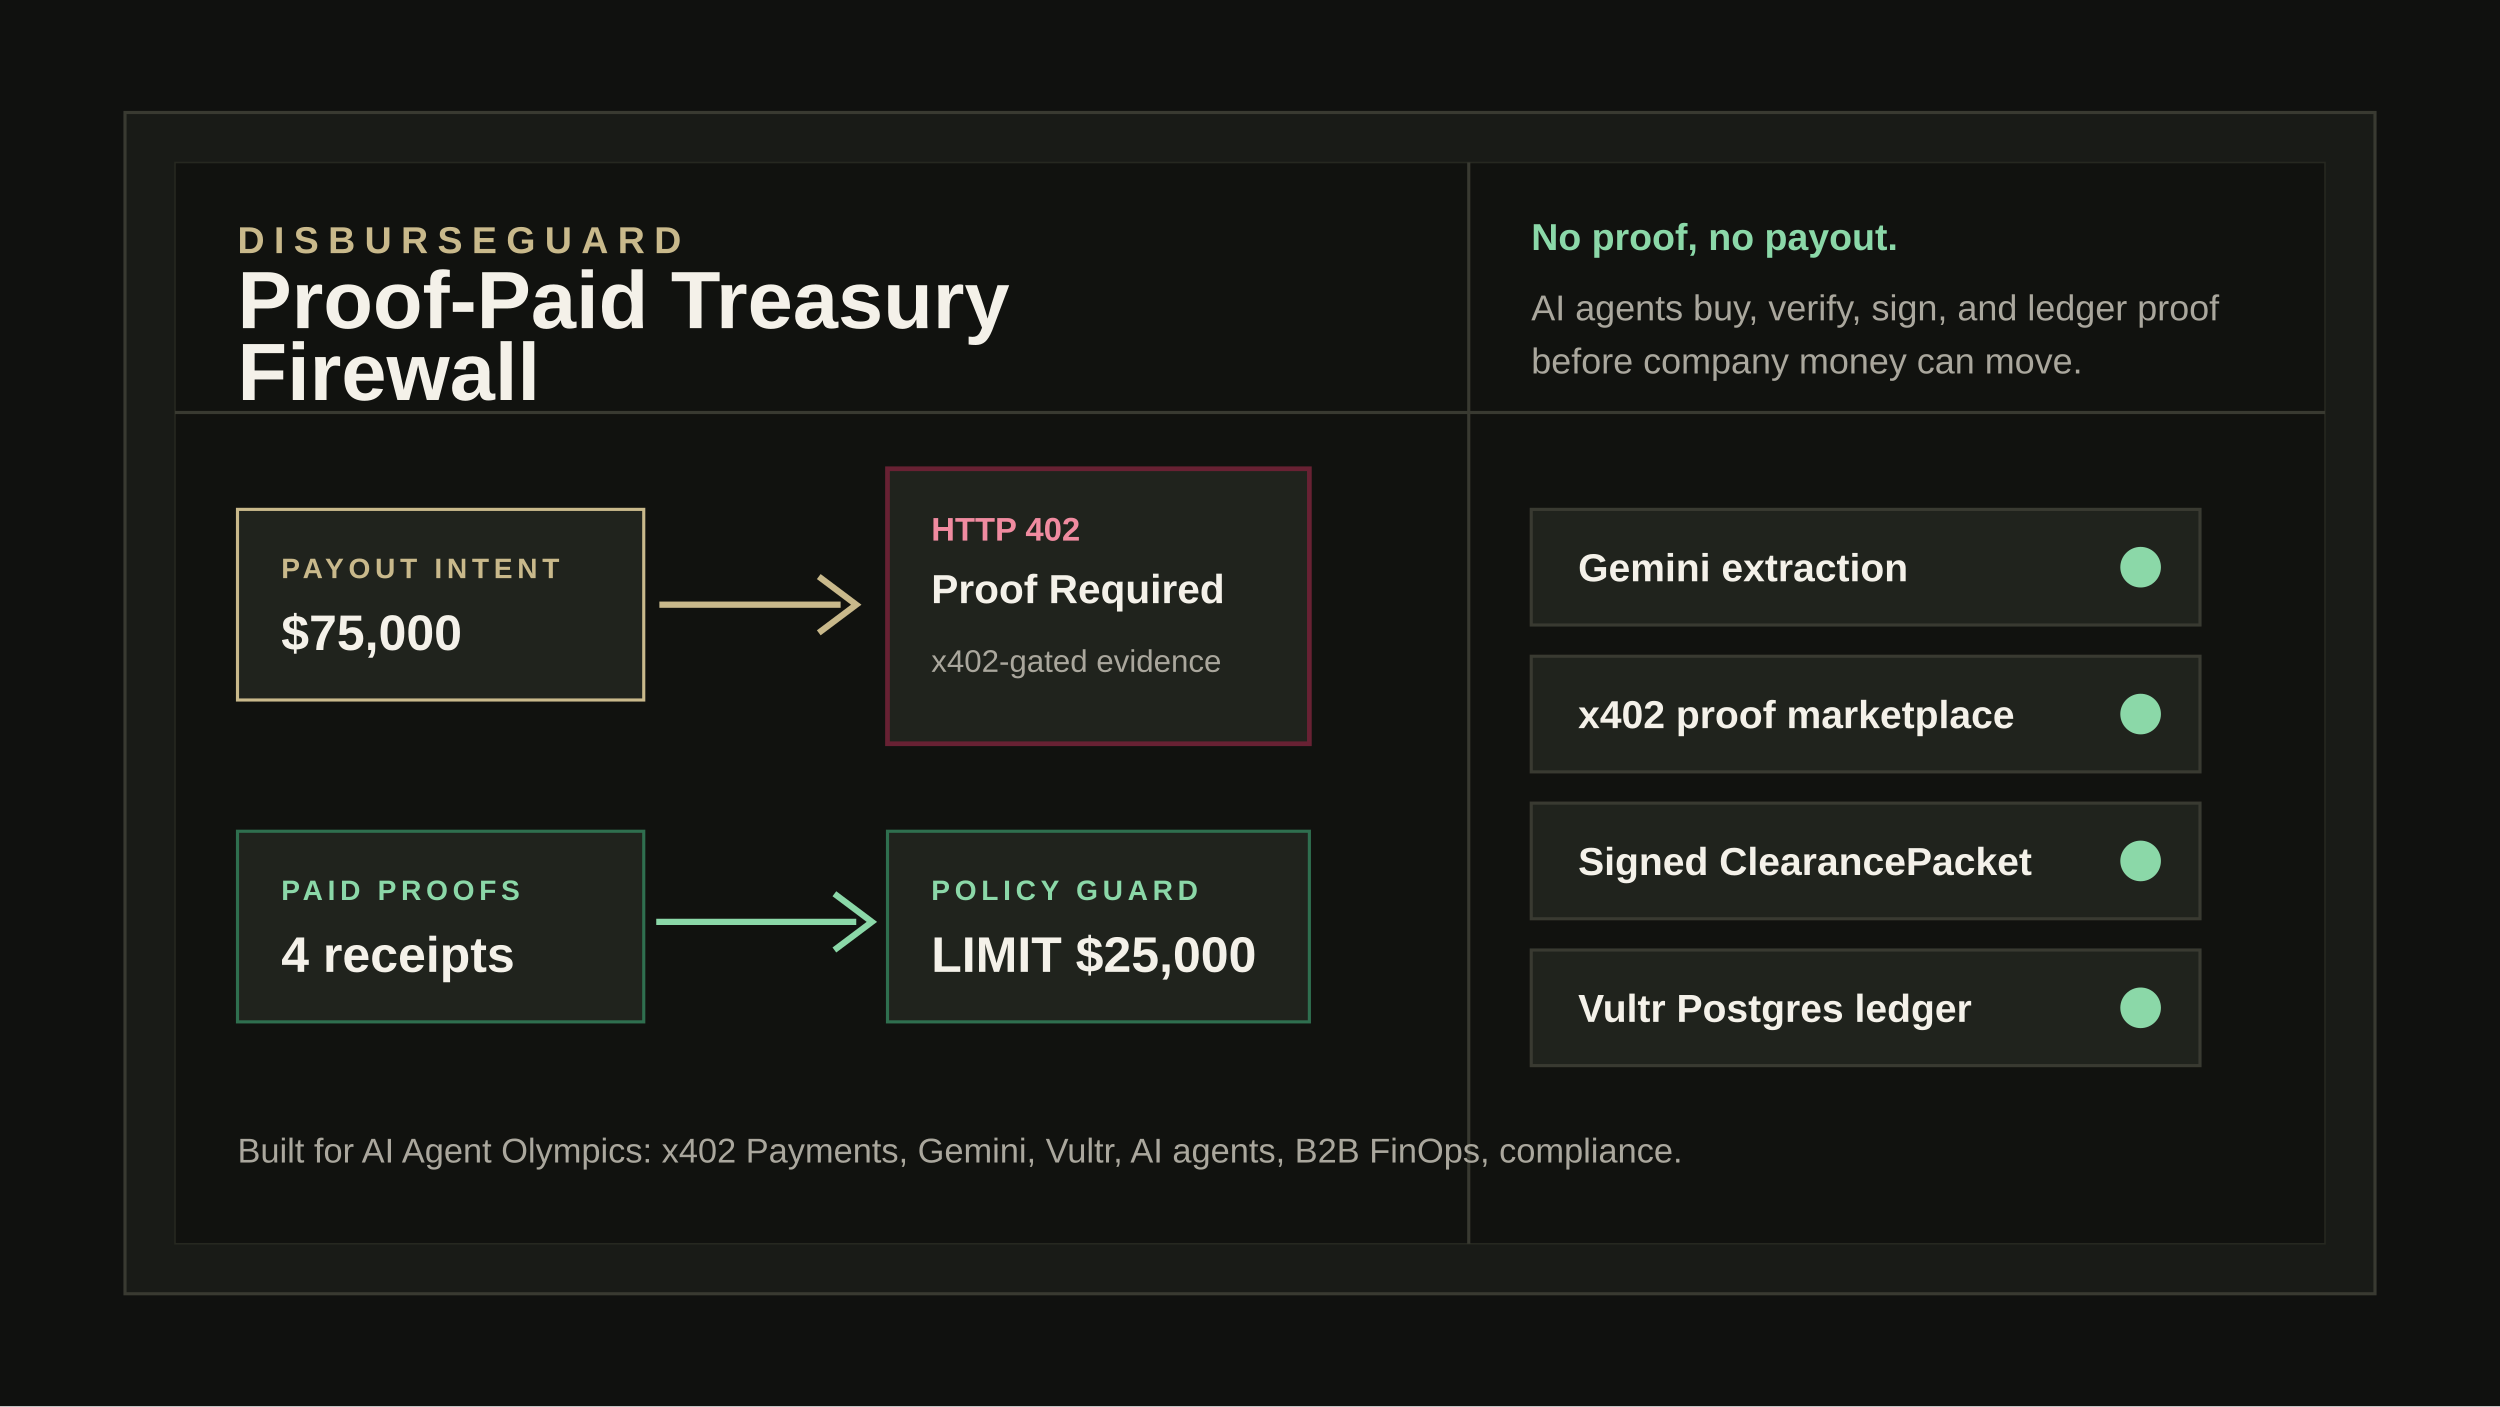
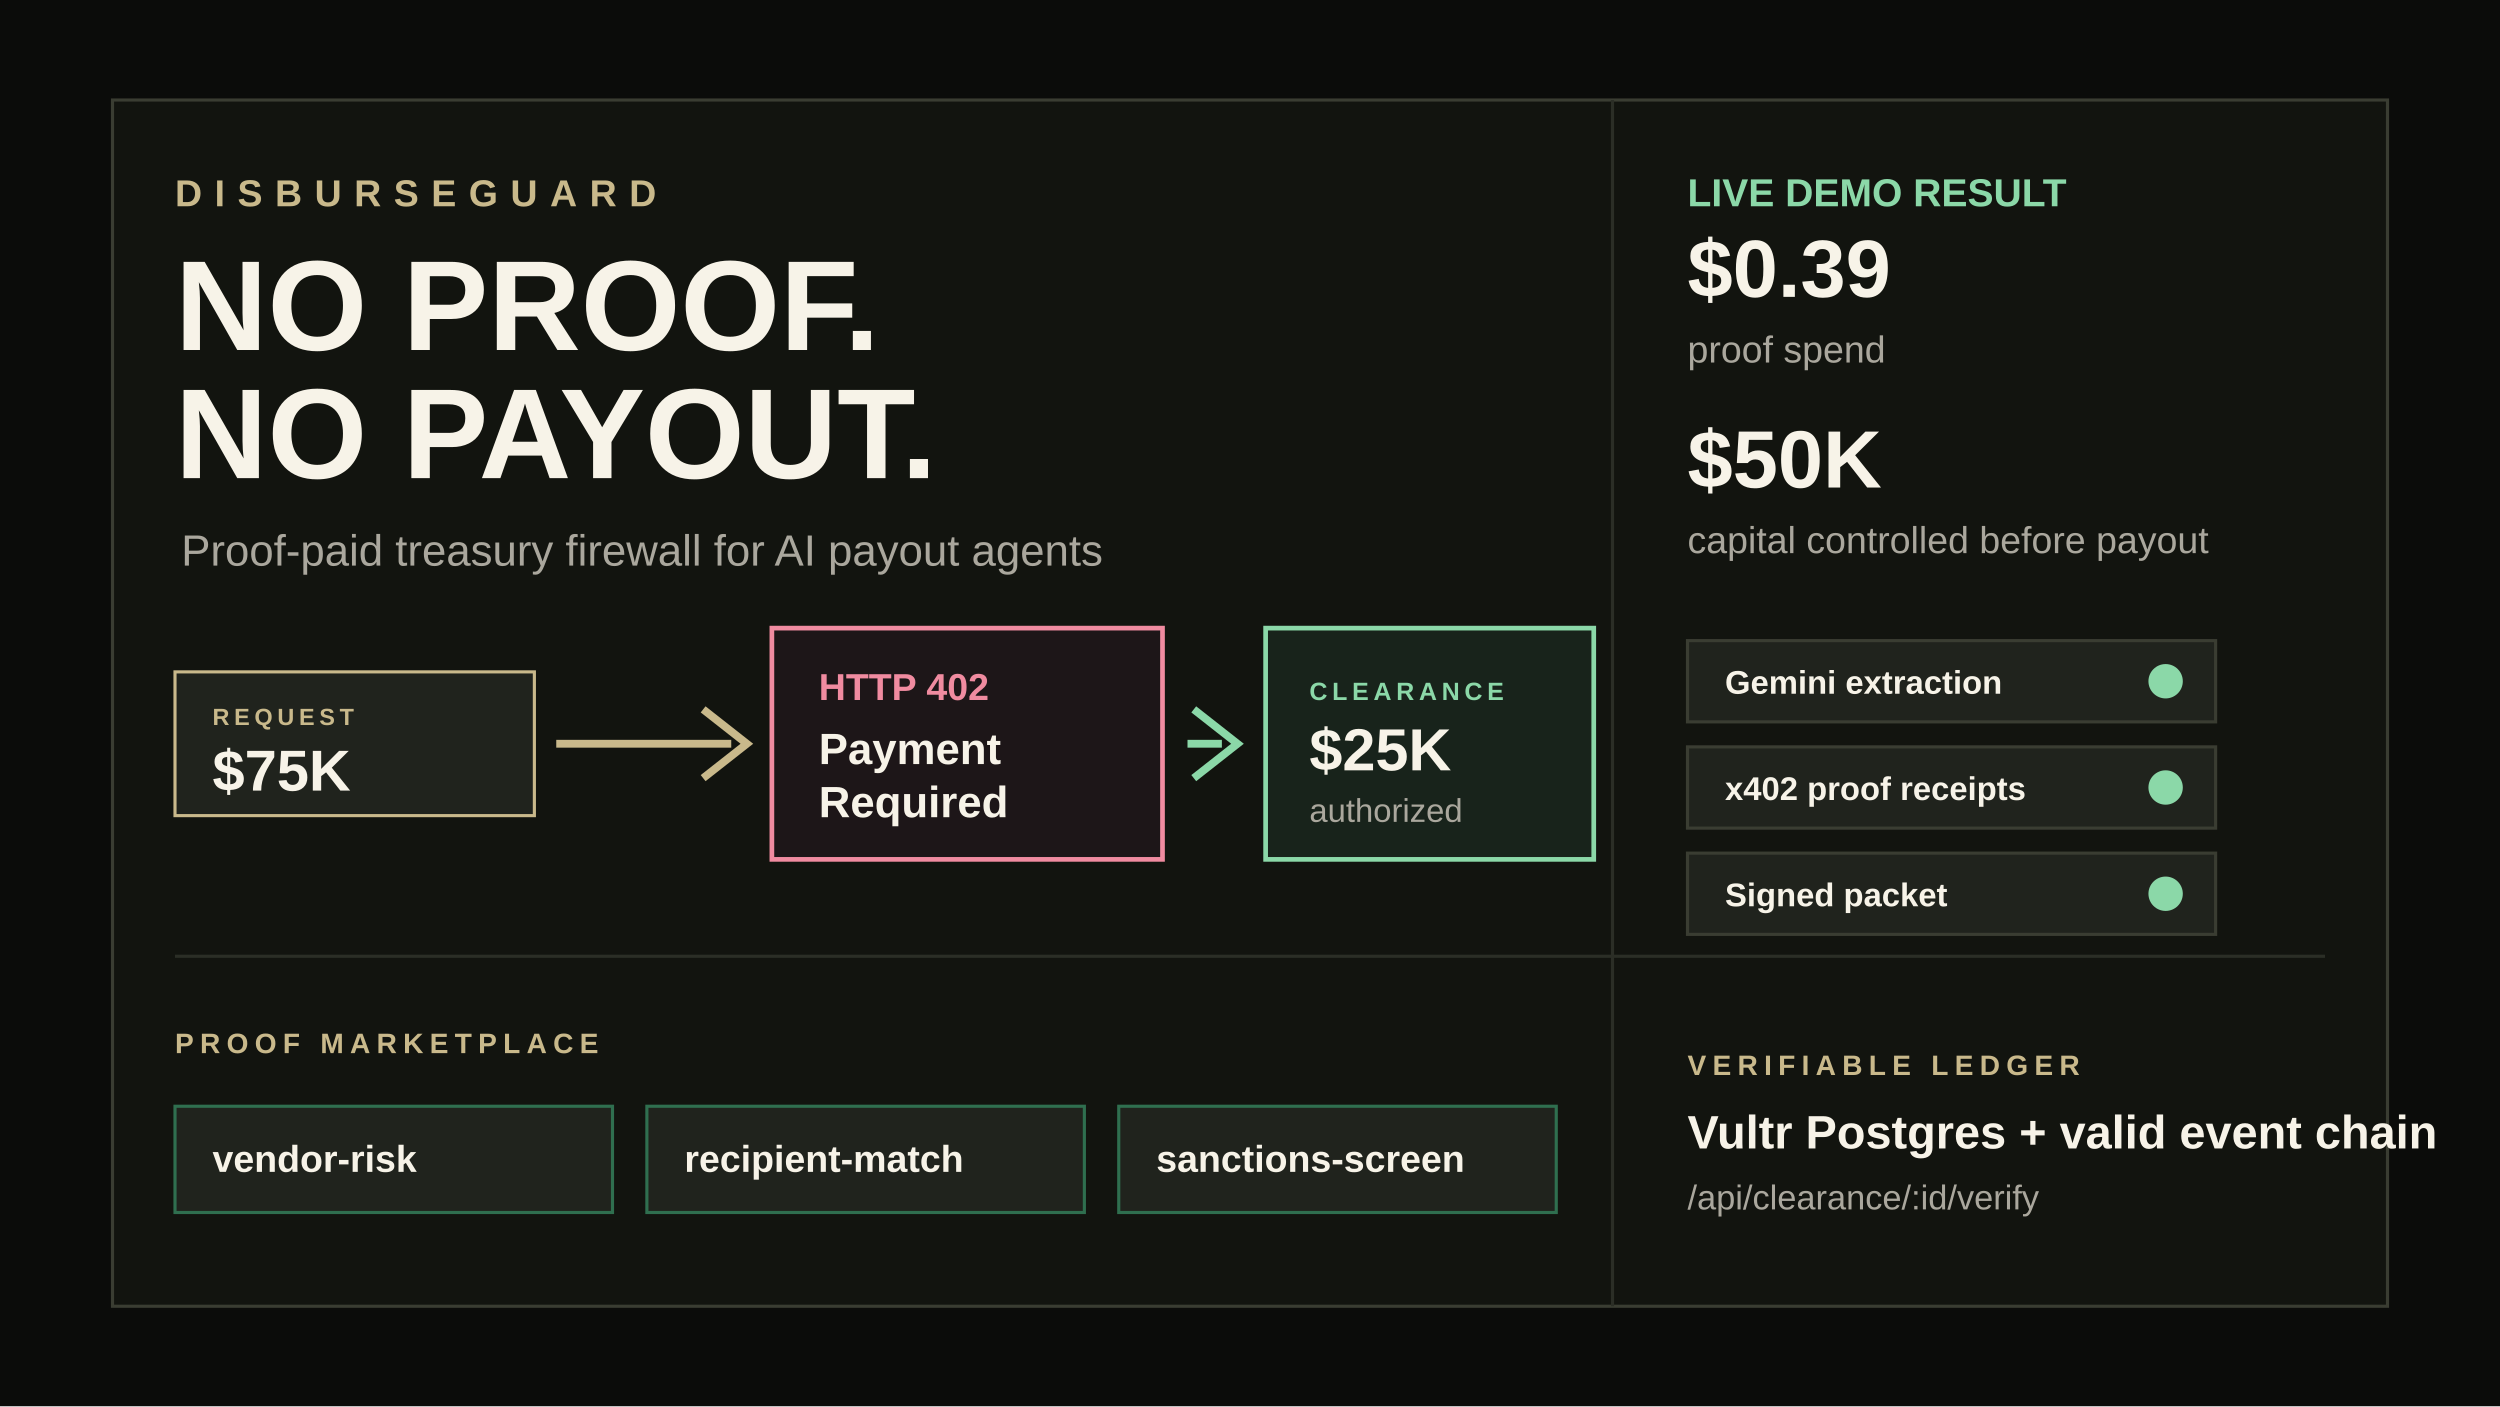
<svg xmlns="http://www.w3.org/2000/svg" width="1600" height="900" viewBox="0 0 1600 900" fill="none" role="img" aria-labelledby="title desc">
-   <rect width="1600" height="900" fill="#10110F" />
-   <rect x="80" y="72" width="1440" height="756" fill="#191B17" stroke="#393A31" stroke-width="2" />
-   <rect x="112" y="104" width="1376" height="692" fill="#11120F" stroke="#262820" stroke-width="1" />
-   <path d="M112 264H1488" stroke="#393A31" stroke-width="2" />
-   <path d="M940 104V796" stroke="#393A31" stroke-width="2" />
-   <text x="152" y="162" fill="#C9B98B" font-family="Arial, Helvetica, sans-serif" font-size="24" font-weight="700" letter-spacing="6">DISBURSEGUARD</text>
-   <text x="152" y="210" fill="#F4F1E9" font-family="Arial, Helvetica, sans-serif" font-size="52" font-weight="700">Proof-Paid Treasury</text>
-   <text x="152" y="256" fill="#F4F1E9" font-family="Arial, Helvetica, sans-serif" font-size="52" font-weight="700">Firewall</text>
-   <text x="980" y="160" fill="#8BD8A8" font-family="Arial, Helvetica, sans-serif" font-size="24" font-weight="700">No proof, no payout.</text>
-   <text x="980" y="205" fill="#AAA79D" font-family="Arial, Helvetica, sans-serif" font-size="23">AI agents buy, verify, sign, and ledger proof</text>
-   <text x="980" y="239" fill="#AAA79D" font-family="Arial, Helvetica, sans-serif" font-size="23">before company money can move.</text>
-   <rect x="152" y="326" width="260" height="122" fill="#20231D" stroke="#C9B98B" stroke-width="2" />
-   <text x="180" y="370" fill="#C9B98B" font-family="Arial, Helvetica, sans-serif" font-size="18" font-weight="700" letter-spacing="3">PAYOUT INTENT</text>
-   <text x="180" y="416" fill="#F4F1E9" font-family="Arial, Helvetica, sans-serif" font-size="32" font-weight="700">$75,000</text>
-   <path d="M422 387H538" stroke="#C9B98B" stroke-width="4" />
-   <path d="M524 369L548 387L524 405" stroke="#C9B98B" stroke-width="4" />
-   <rect x="568" y="300" width="270" height="176" fill="#20231D" stroke="#682133" stroke-width="3" />
-   <text x="596" y="346" fill="#F08BA0" font-family="Arial, Helvetica, sans-serif" font-size="21" font-weight="700">HTTP 402</text>
-   <text x="596" y="386" fill="#F4F1E9" font-family="Arial, Helvetica, sans-serif" font-size="26" font-weight="700">Proof Required</text>
-   <text x="596" y="430" fill="#AAA79D" font-family="Arial, Helvetica, sans-serif" font-size="20">x402-gated evidence</text>
-   <path d="M420 590H548" stroke="#8BD8A8" stroke-width="4" />
-   <path d="M534 572L558 590L534 608" stroke="#8BD8A8" stroke-width="4" />
-   <rect x="152" y="532" width="260" height="122" fill="#20231D" stroke="#2F6F4F" stroke-width="2" />
-   <text x="180" y="576" fill="#8BD8A8" font-family="Arial, Helvetica, sans-serif" font-size="18" font-weight="700" letter-spacing="3">PAID PROOFS</text>
-   <text x="180" y="622" fill="#F4F1E9" font-family="Arial, Helvetica, sans-serif" font-size="32" font-weight="700">4 receipts</text>
-   <rect x="568" y="532" width="270" height="122" fill="#20231D" stroke="#2F6F4F" stroke-width="2" />
-   <text x="596" y="576" fill="#8BD8A8" font-family="Arial, Helvetica, sans-serif" font-size="18" font-weight="700" letter-spacing="3">POLICY GUARD</text>
-   <text x="596" y="622" fill="#F4F1E9" font-family="Arial, Helvetica, sans-serif" font-size="32" font-weight="700">LIMIT $25,000</text>
-   <rect x="980" y="326" width="428" height="74" fill="#20231D" stroke="#393A31" stroke-width="2" />
-   <text x="1010" y="372" fill="#F4F1E9" font-family="Arial, Helvetica, sans-serif" font-size="25" font-weight="700">Gemini extraction</text>
-   <circle cx="1370" cy="363" r="13" fill="#8BD8A8" />
-   <rect x="980" y="420" width="428" height="74" fill="#20231D" stroke="#393A31" stroke-width="2" />
-   <text x="1010" y="466" fill="#F4F1E9" font-family="Arial, Helvetica, sans-serif" font-size="25" font-weight="700">x402 proof marketplace</text>
-   <circle cx="1370" cy="457" r="13" fill="#8BD8A8" />
-   <rect x="980" y="514" width="428" height="74" fill="#20231D" stroke="#393A31" stroke-width="2" />
-   <text x="1010" y="560" fill="#F4F1E9" font-family="Arial, Helvetica, sans-serif" font-size="25" font-weight="700">Signed ClearancePacket</text>
-   <circle cx="1370" cy="551" r="13" fill="#8BD8A8" />
-   <rect x="980" y="608" width="428" height="74" fill="#20231D" stroke="#393A31" stroke-width="2" />
-   <text x="1010" y="654" fill="#F4F1E9" font-family="Arial, Helvetica, sans-serif" font-size="25" font-weight="700">Vultr Postgres ledger</text>
-   <circle cx="1370" cy="645" r="13" fill="#8BD8A8" />
-   <text x="152" y="744" fill="#AAA79D" font-family="Arial, Helvetica, sans-serif" font-size="22">Built for AI Agent Olympics: x402 Payments, Gemini, Vultr, AI agents, B2B FinOps, compliance.</text>
+   <rect width="1600" height="900" fill="#0B0C0A" />
+   <rect x="72" y="64" width="1456" height="772" fill="#12140F" stroke="#3A3D32" stroke-width="2" />
+   <path d="M112 612H1488" stroke="#2B2E26" stroke-width="2" />
+   <path d="M1032 64V836" stroke="#2B2E26" stroke-width="2" />
+   <text x="112" y="132" fill="#C9B98B" font-family="Arial, Helvetica, sans-serif" font-size="24" font-weight="800" letter-spacing="8">DISBURSEGUARD</text>
+   <text x="112" y="224" fill="#F7F3E8" font-family="Arial, Helvetica, sans-serif" font-size="82" font-weight="800">NO PROOF.</text>
+   <text x="112" y="306" fill="#F7F3E8" font-family="Arial, Helvetica, sans-serif" font-size="82" font-weight="800">NO PAYOUT.</text>
+   <text x="116" y="362" fill="#AAA79D" font-family="Arial, Helvetica, sans-serif" font-size="28">Proof-paid treasury firewall for AI payout agents</text>
+   <rect x="112" y="430" width="230" height="92" fill="#20231D" stroke="#C9B98B" stroke-width="2" />
+   <text x="136" y="464" fill="#C9B98B" font-family="Arial, Helvetica, sans-serif" font-size="15" font-weight="800" letter-spacing="3">REQUEST</text>
+   <text x="136" y="506" fill="#F7F3E8" font-family="Arial, Helvetica, sans-serif" font-size="37" font-weight="800">$75K</text>
+   <path d="M356 476H468" stroke="#C9B98B" stroke-width="5" />
+   <path d="M450 454L478 476L450 498" stroke="#C9B98B" stroke-width="5" />
+   <rect x="494" y="402" width="250" height="148" fill="#1D1618" stroke="#F08BA0" stroke-width="3" />
+   <text x="524" y="448" fill="#F08BA0" font-family="Arial, Helvetica, sans-serif" font-size="24" font-weight="800">HTTP 402</text>
+   <text x="524" y="489" fill="#F7F3E8" font-family="Arial, Helvetica, sans-serif" font-size="28" font-weight="800">Payment</text>
+   <text x="524" y="523" fill="#F7F3E8" font-family="Arial, Helvetica, sans-serif" font-size="28" font-weight="800">Required</text>
+   <path d="M760 476H782" stroke="#8BD8A8" stroke-width="5" />
+   <path d="M764 454L792 476L764 498" stroke="#8BD8A8" stroke-width="5" />
+   <rect x="810" y="402" width="210" height="148" fill="#18231B" stroke="#8BD8A8" stroke-width="3" />
+   <text x="838" y="448" fill="#8BD8A8" font-family="Arial, Helvetica, sans-serif" font-size="16" font-weight="800" letter-spacing="3">CLEARANCE</text>
+   <text x="838" y="493" fill="#F7F3E8" font-family="Arial, Helvetica, sans-serif" font-size="38" font-weight="800">$25K</text>
+   <text x="838" y="526" fill="#AAA79D" font-family="Arial, Helvetica, sans-serif" font-size="21">authorized</text>
+   <text x="1080" y="132" fill="#8BD8A8" font-family="Arial, Helvetica, sans-serif" font-size="25" font-weight="800">LIVE DEMO RESULT</text>
+   <text x="1080" y="190" fill="#F7F3E8" font-family="Arial, Helvetica, sans-serif" font-size="52" font-weight="800">$0.39</text>
+   <text x="1080" y="232" fill="#AAA79D" font-family="Arial, Helvetica, sans-serif" font-size="24">proof spend</text>
+   <text x="1080" y="312" fill="#F7F3E8" font-family="Arial, Helvetica, sans-serif" font-size="52" font-weight="800">$50K</text>
+   <text x="1080" y="354" fill="#AAA79D" font-family="Arial, Helvetica, sans-serif" font-size="24">capital controlled before payout</text>
+   <rect x="1080" y="410" width="338" height="52" fill="#20231D" stroke="#3A3D32" stroke-width="2" />
+   <text x="1104" y="444" fill="#F7F3E8" font-family="Arial, Helvetica, sans-serif" font-size="21" font-weight="800">Gemini extraction</text>
+   <circle cx="1386" cy="436" r="11" fill="#8BD8A8" />
+   <rect x="1080" y="478" width="338" height="52" fill="#20231D" stroke="#3A3D32" stroke-width="2" />
+   <text x="1104" y="512" fill="#F7F3E8" font-family="Arial, Helvetica, sans-serif" font-size="21" font-weight="800">x402 proof receipts</text>
+   <circle cx="1386" cy="504" r="11" fill="#8BD8A8" />
+   <rect x="1080" y="546" width="338" height="52" fill="#20231D" stroke="#3A3D32" stroke-width="2" />
+   <text x="1104" y="580" fill="#F7F3E8" font-family="Arial, Helvetica, sans-serif" font-size="21" font-weight="800">Signed packet</text>
+   <circle cx="1386" cy="572" r="11" fill="#8BD8A8" />
+   <text x="112" y="674" fill="#C9B98B" font-family="Arial, Helvetica, sans-serif" font-size="18" font-weight="800" letter-spacing="4">PROOF MARKETPLACE</text>
+   <rect x="112" y="708" width="280" height="68" fill="#20231D" stroke="#2F6F4F" stroke-width="2" />
+   <text x="136" y="750" fill="#F7F3E8" font-family="Arial, Helvetica, sans-serif" font-size="24" font-weight="800">vendor-risk</text>
+   <rect x="414" y="708" width="280" height="68" fill="#20231D" stroke="#2F6F4F" stroke-width="2" />
+   <text x="438" y="750" fill="#F7F3E8" font-family="Arial, Helvetica, sans-serif" font-size="24" font-weight="800">recipient-match</text>
+   <rect x="716" y="708" width="280" height="68" fill="#20231D" stroke="#2F6F4F" stroke-width="2" />
+   <text x="740" y="750" fill="#F7F3E8" font-family="Arial, Helvetica, sans-serif" font-size="24" font-weight="800">sanctions-screen</text>
+   <text x="1080" y="688" fill="#C9B98B" font-family="Arial, Helvetica, sans-serif" font-size="18" font-weight="800" letter-spacing="4">VERIFIABLE LEDGER</text>
+   <text x="1080" y="735" fill="#F7F3E8" font-family="Arial, Helvetica, sans-serif" font-size="30" font-weight="800">Vultr Postgres + valid event chain</text>
+   <text x="1080" y="774" fill="#AAA79D" font-family="Arial, Helvetica, sans-serif" font-size="22">/api/clearance/:id/verify</text>
</svg>
